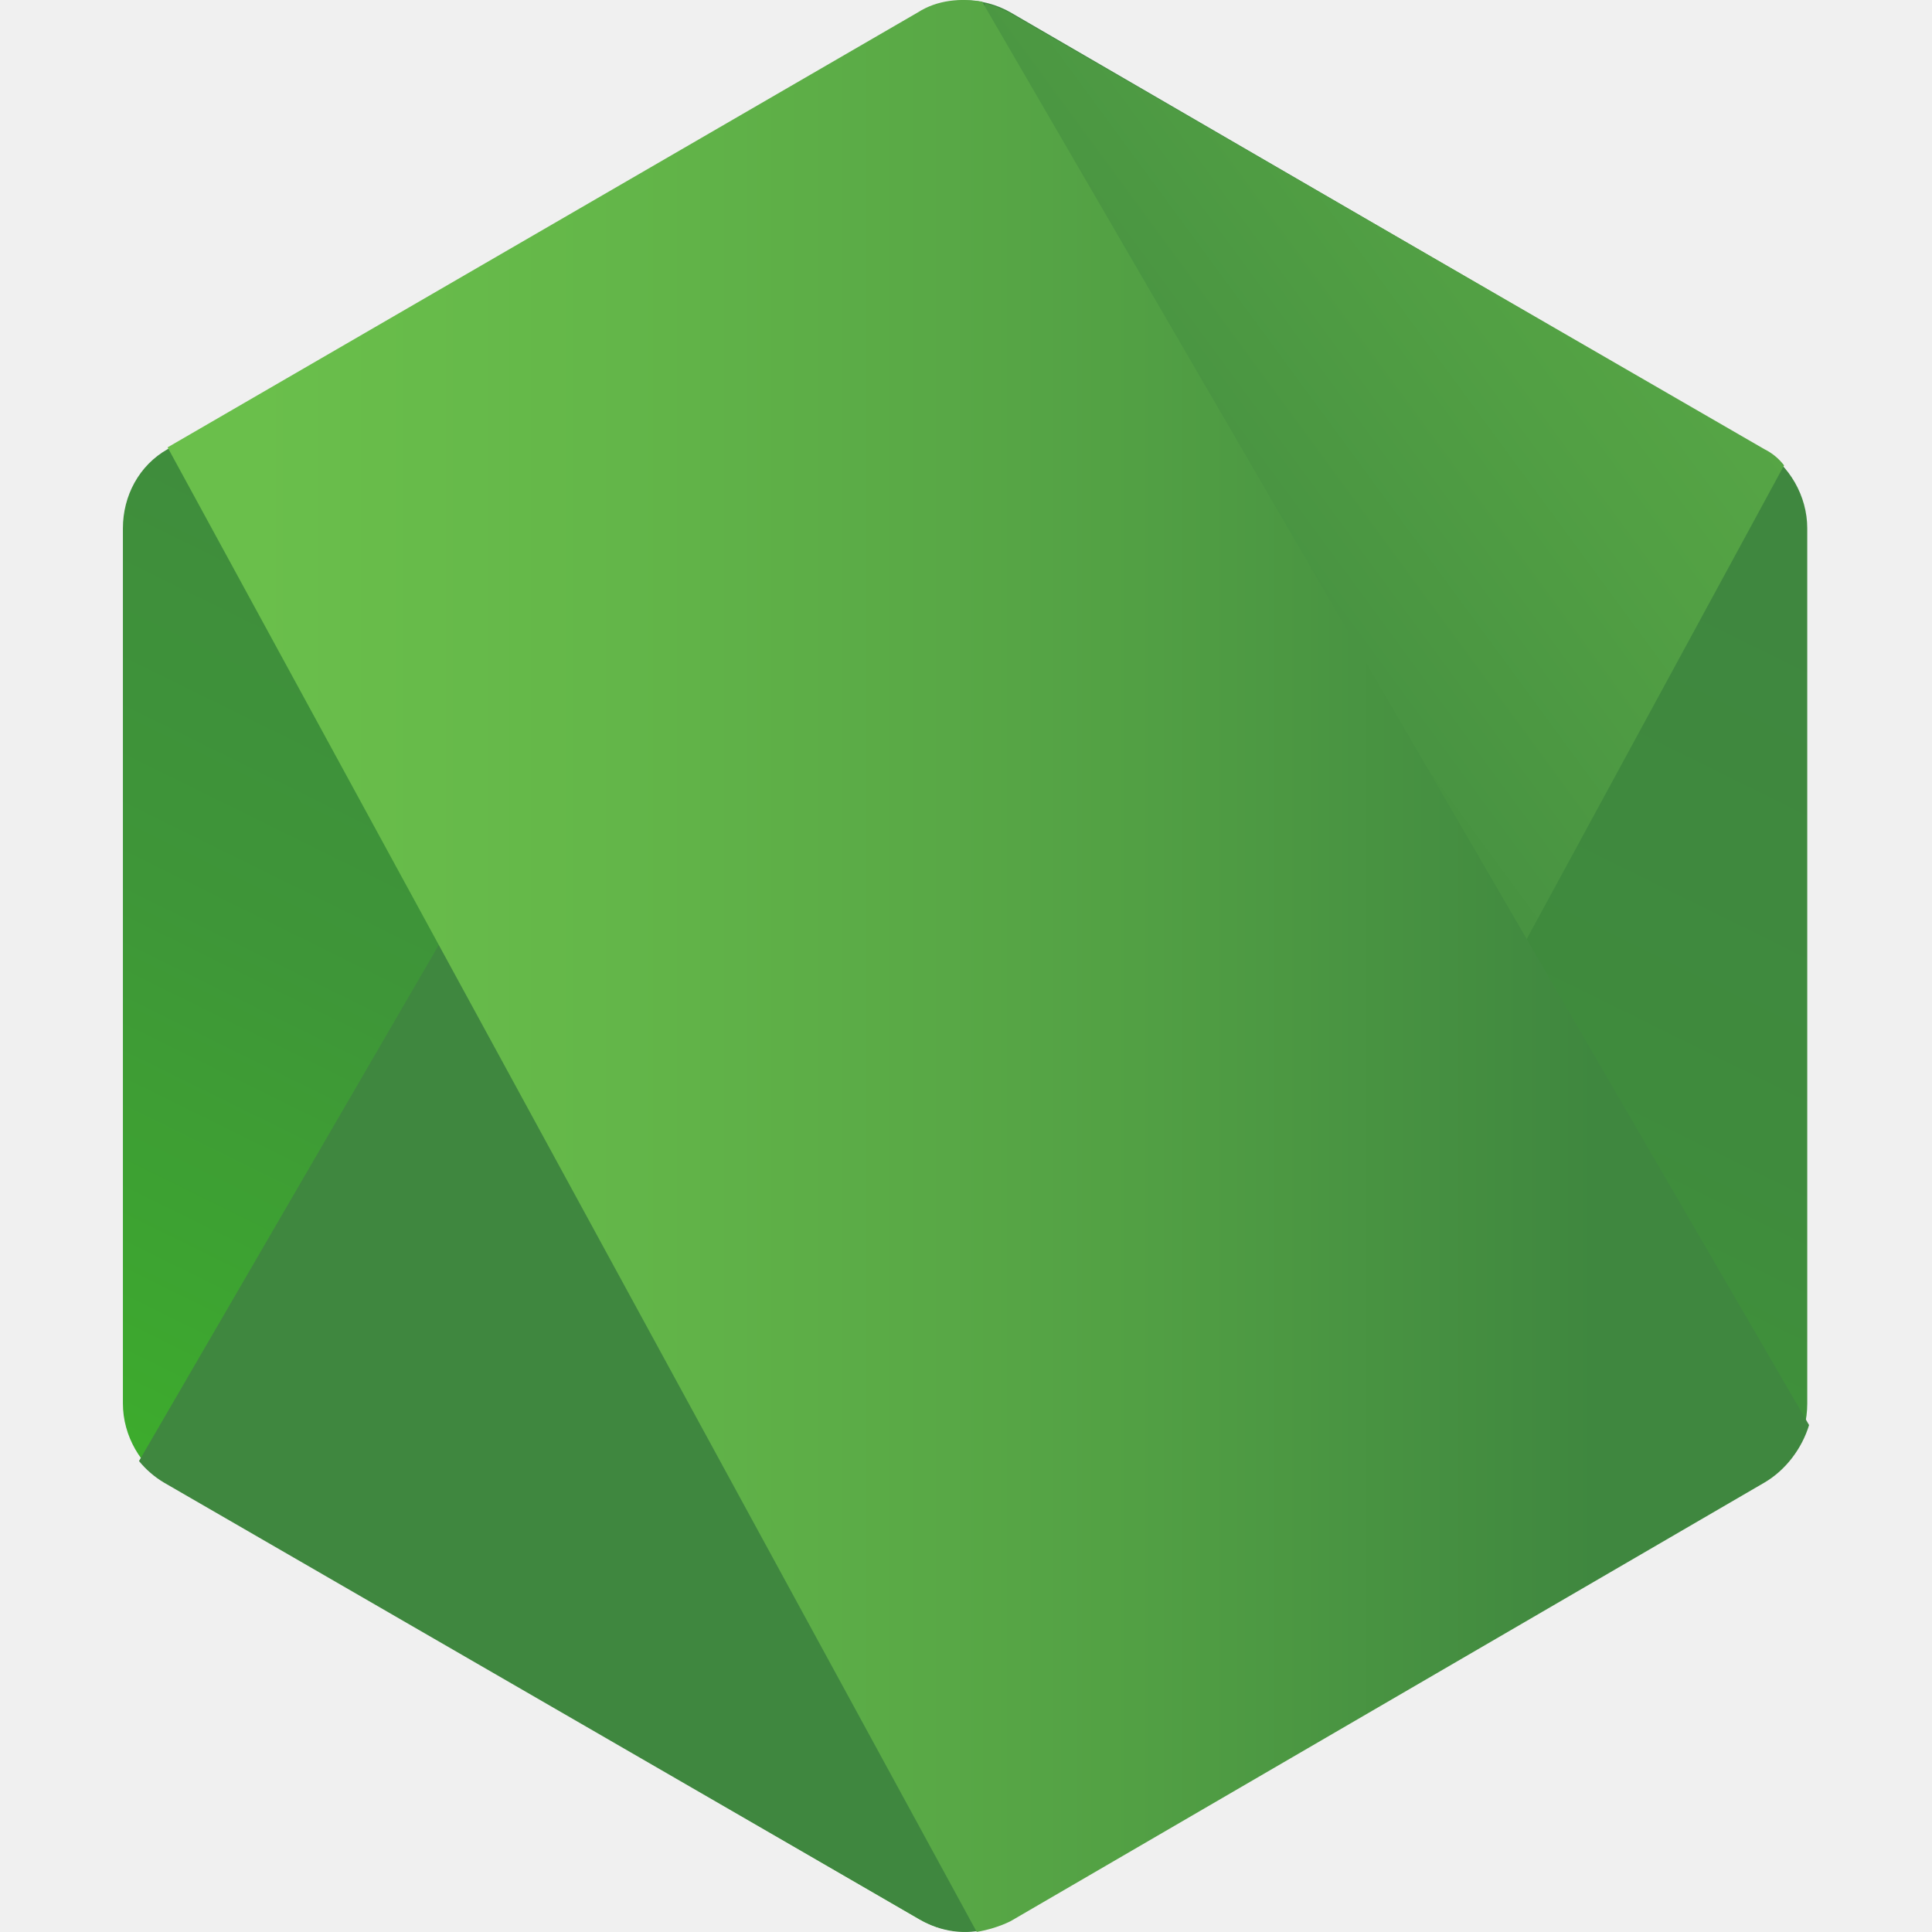
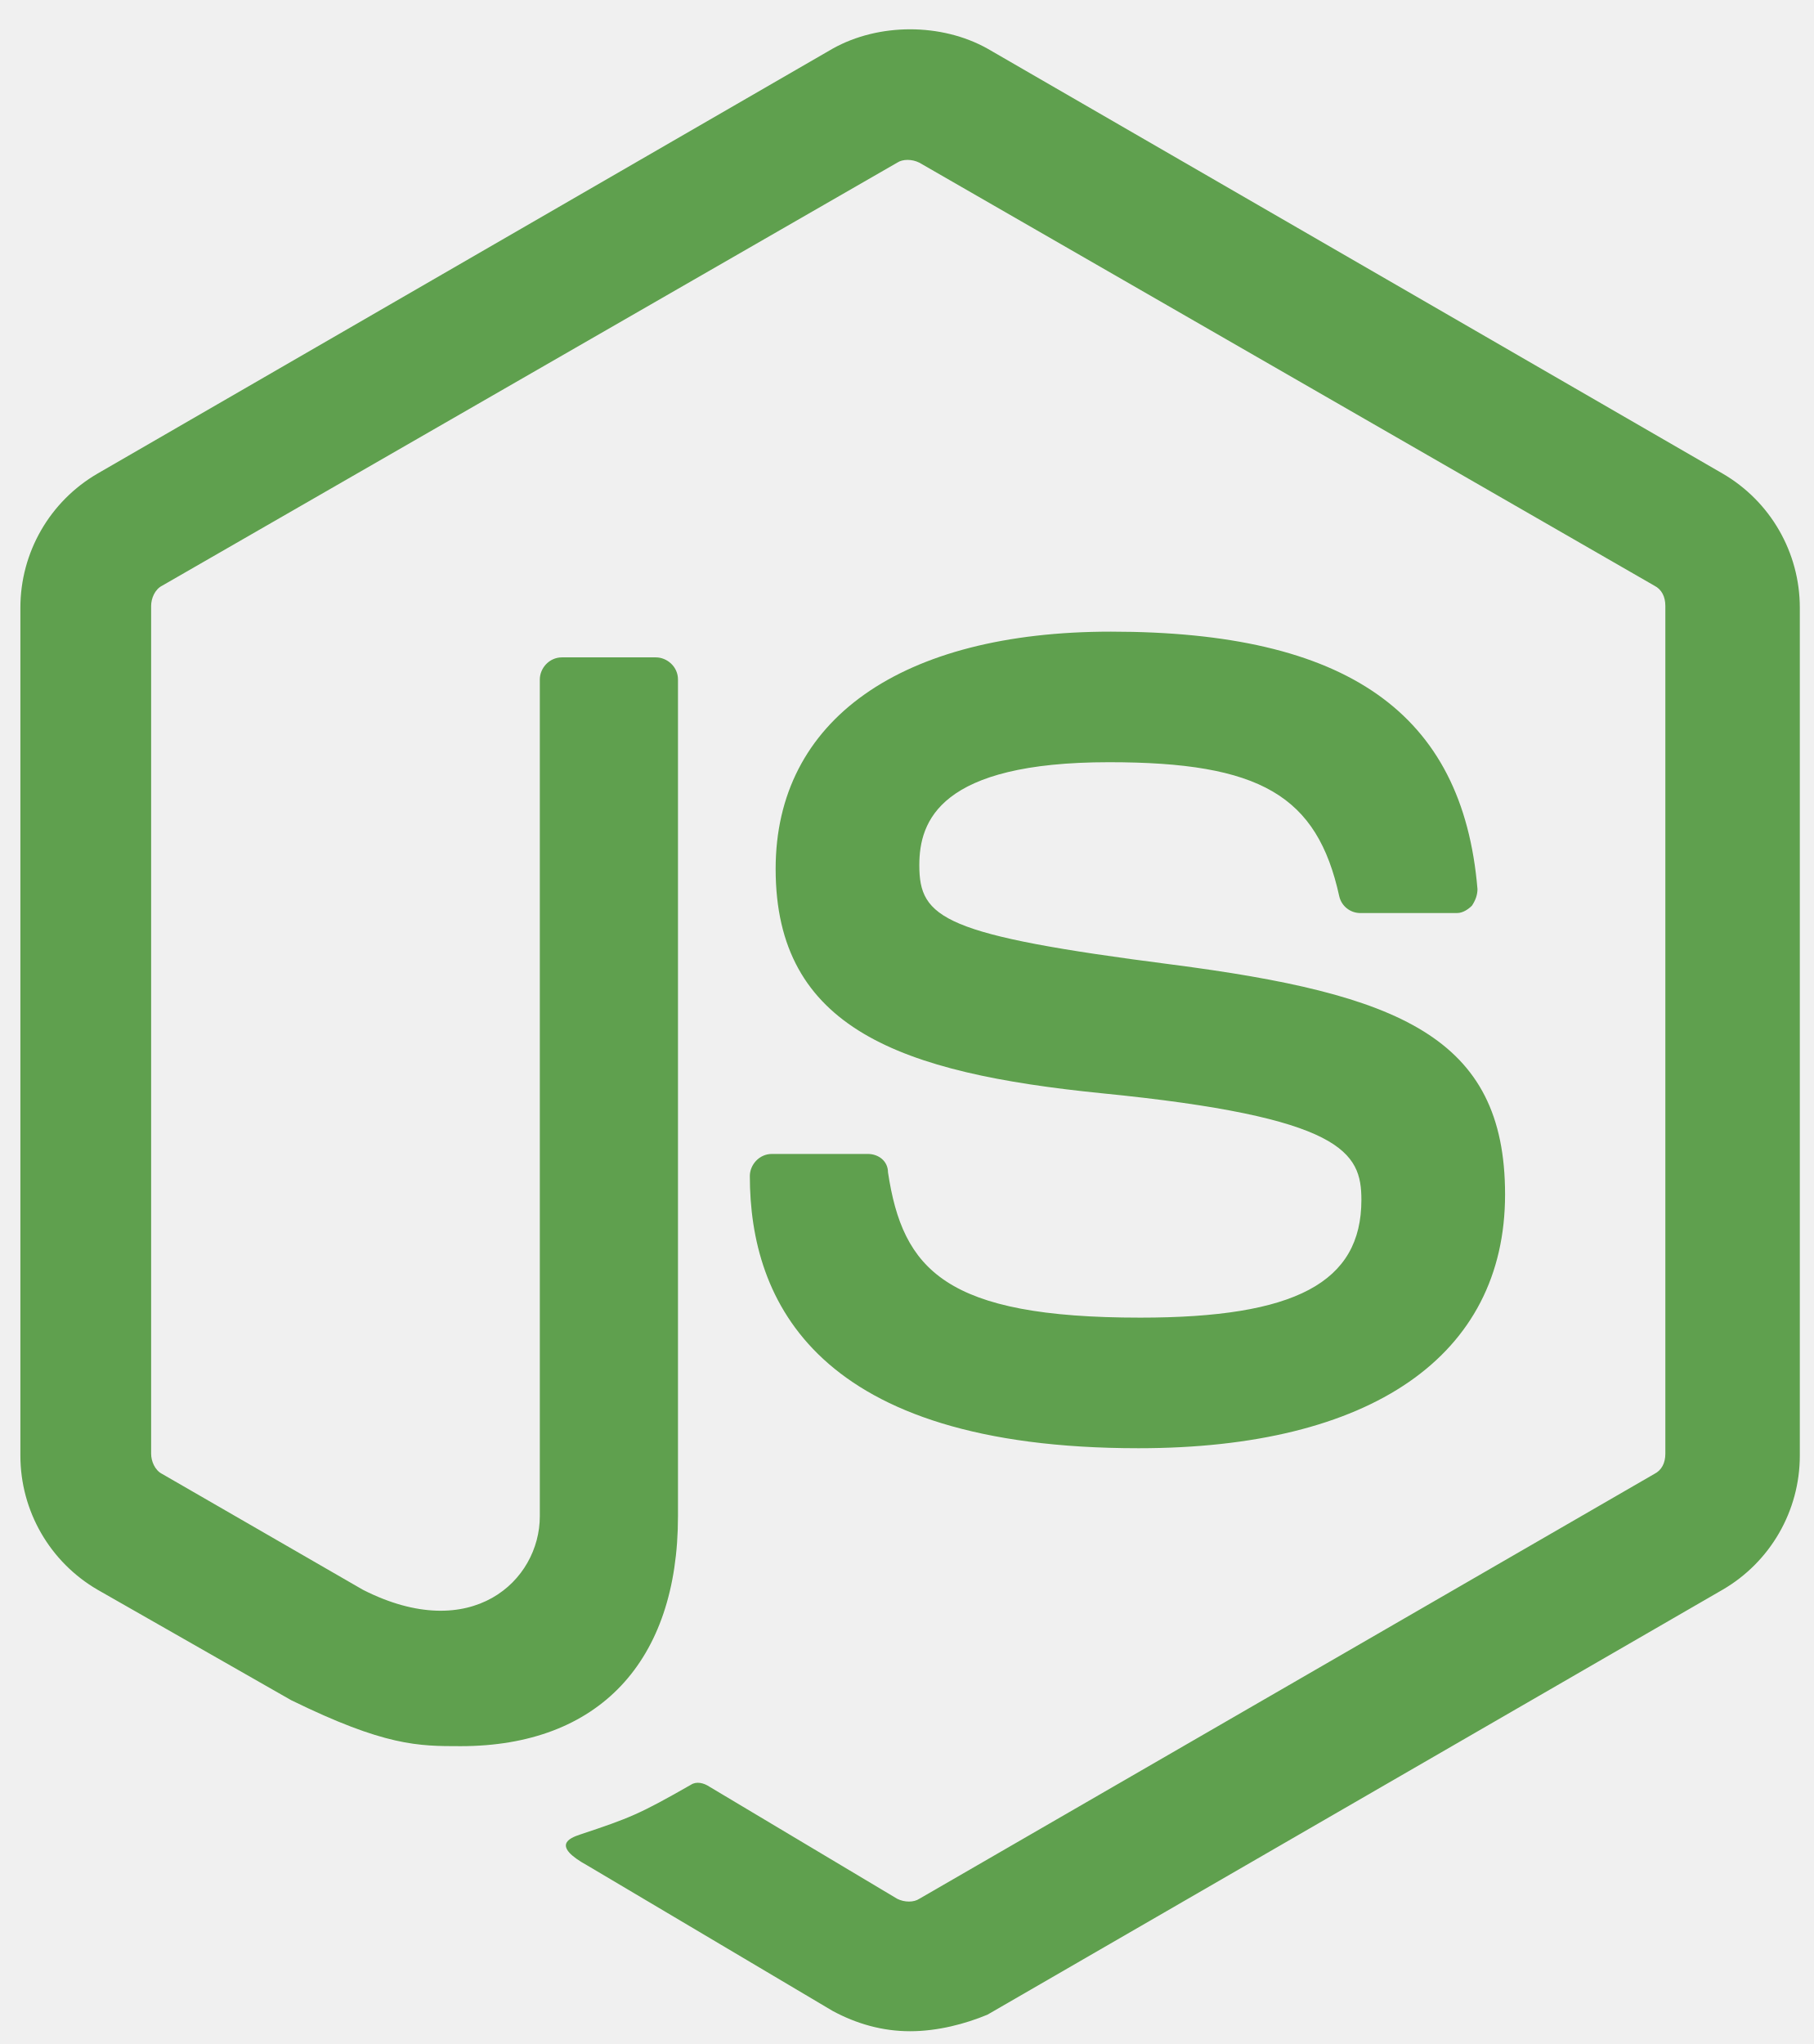
- <svg xmlns="http://www.w3.org/2000/svg" viewBox="0 0 128 128">
-   <path fill="url(#a)" d="M66.958.825a6.07 6.07 0 0 0-6.035 0L11.103 29.76c-1.895 1.072-2.96 3.095-2.96 5.24v57.988c0 2.143 1.183 4.167 2.958 5.24l49.82 28.934a6.07 6.07 0 0 0 6.036 0l49.82-28.935c1.894-1.072 2.958-3.096 2.958-5.24V35c0-2.144-1.183-4.167-2.958-5.24z" />
-   <path fill="url(#b)" d="M116.897 29.76 66.841.825A8.161 8.161 0 0 0 65.302.23L9.21 96.798a6.251 6.251 0 0 0 1.657 1.43l50.057 28.934c1.42.833 3.076 1.072 4.615.595l52.66-96.925a3.702 3.702 0 0 0-1.302-1.072z" />
-   <path fill="url(#c)" d="M116.898 98.225c1.42-.833 2.485-2.262 2.958-3.81L65.066.108c-1.42-.238-2.959-.119-4.26.715L11.104 29.639l53.606 98.355c.71-.12 1.54-.358 2.25-.715z" />
+ <svg xmlns="http://www.w3.org/2000/svg" width="71" height="80" viewBox="0 0 71 80" fill="none">
+   <g clipPath="url(#clip0_337_7891)" fill="#5FA04E">
+     <path d="M35.625 79.5c-1.081 0-2.09-.288-3.028-.792l-9.59-5.686c-1.442-.792-.721-1.08-.289-1.224 1.947-.648 2.308-.792 4.327-1.944.216-.144.504-.072.72.072l7.356 4.391c.288.144.649.144.865 0l28.77-16.628c.289-.144.433-.431.433-.791V23.714c0-.36-.144-.648-.432-.792L35.986 6.366c-.288-.144-.65-.144-.865 0L6.35 22.922c-.29.144-.434.504-.434.792v33.184c0 .287.145.647.433.791l7.86 4.535c4.254 2.16 6.922-.36 6.922-2.879V26.593c0-.432.36-.864.865-.864h3.678c.432 0 .865.36.865.864v32.752c0 5.687-3.1 8.998-8.509 8.998-1.658 0-2.956 0-6.633-1.8l-7.572-4.319A6.073 6.073 0 0 1 .798 56.97V23.786a6.073 6.073 0 0 1 3.028-5.255l28.77-16.628c1.804-1.008 4.255-1.008 6.058 0l28.77 16.628a6.073 6.073 0 0 1 3.029 5.255V56.97a6.073 6.073 0 0 1-3.029 5.254l-28.77 16.628c-.865.36-1.947.648-3.029.648Z" />
+     <path d="M44.567 56.682c-12.62 0-15.215-5.759-15.215-10.654 0-.432.36-.864.865-.864h3.75c.433 0 .793.288.793.72.577 3.815 2.235 5.687 9.879 5.687 6.057 0 8.652-1.368 8.652-4.607 0-1.871-.72-3.24-10.167-4.175-7.86-.792-12.762-2.52-12.762-8.782 0-5.83 4.903-9.285 13.123-9.285 9.23 0 13.772 3.167 14.35 10.077 0 .216-.073.432-.217.648-.144.144-.36.288-.577.288h-3.822a.844.844 0 0 1-.793-.648c-.865-3.96-3.1-5.255-9.013-5.255-6.634 0-7.427 2.304-7.427 4.031 0 2.088.937 2.736 9.879 3.887 8.869 1.152 13.05 2.808 13.05 8.998 0 6.335-5.263 9.934-14.348 9.934Z" />
+   </g>
  <defs>
-     <linearGradient id="a" x1="34.513" x2="27.157" y1="15.535" y2="30.448" gradientTransform="translate(-129.242 -73.715) scale(6.18523)" gradientUnits="userSpaceOnUse">
-       <stop stop-color="#3F873F" />
-       <stop offset=".33" stop-color="#3F8B3D" />
-       <stop offset=".637" stop-color="#3E9638" />
-       <stop offset=".934" stop-color="#3DA92E" />
-       <stop offset="1" stop-color="#3DAE2B" />
-     </linearGradient>
-     <linearGradient id="b" x1="30.009" x2="50.533" y1="23.359" y2="8.288" gradientTransform="translate(-129.242 -73.715) scale(6.18523)" gradientUnits="userSpaceOnUse">
-       <stop offset=".138" stop-color="#3F873F" />
-       <stop offset=".402" stop-color="#52A044" />
-       <stop offset=".713" stop-color="#64B749" />
-       <stop offset=".908" stop-color="#6ABF4B" />
-     </linearGradient>
-     <linearGradient id="c" x1="21.917" x2="40.555" y1="22.261" y2="22.261" gradientTransform="translate(-129.242 -73.715) scale(6.18523)" gradientUnits="userSpaceOnUse">
-       <stop offset=".092" stop-color="#6ABF4B" />
-       <stop offset=".287" stop-color="#64B749" />
-       <stop offset=".598" stop-color="#52A044" />
-       <stop offset=".862" stop-color="#3F873F" />
-     </linearGradient>
+     <clipPath id="clip0_337_7891">
+       <path fill="#fff" d="M0 .5h71v79H0z" />
+     </clipPath>
  </defs>
</svg>
